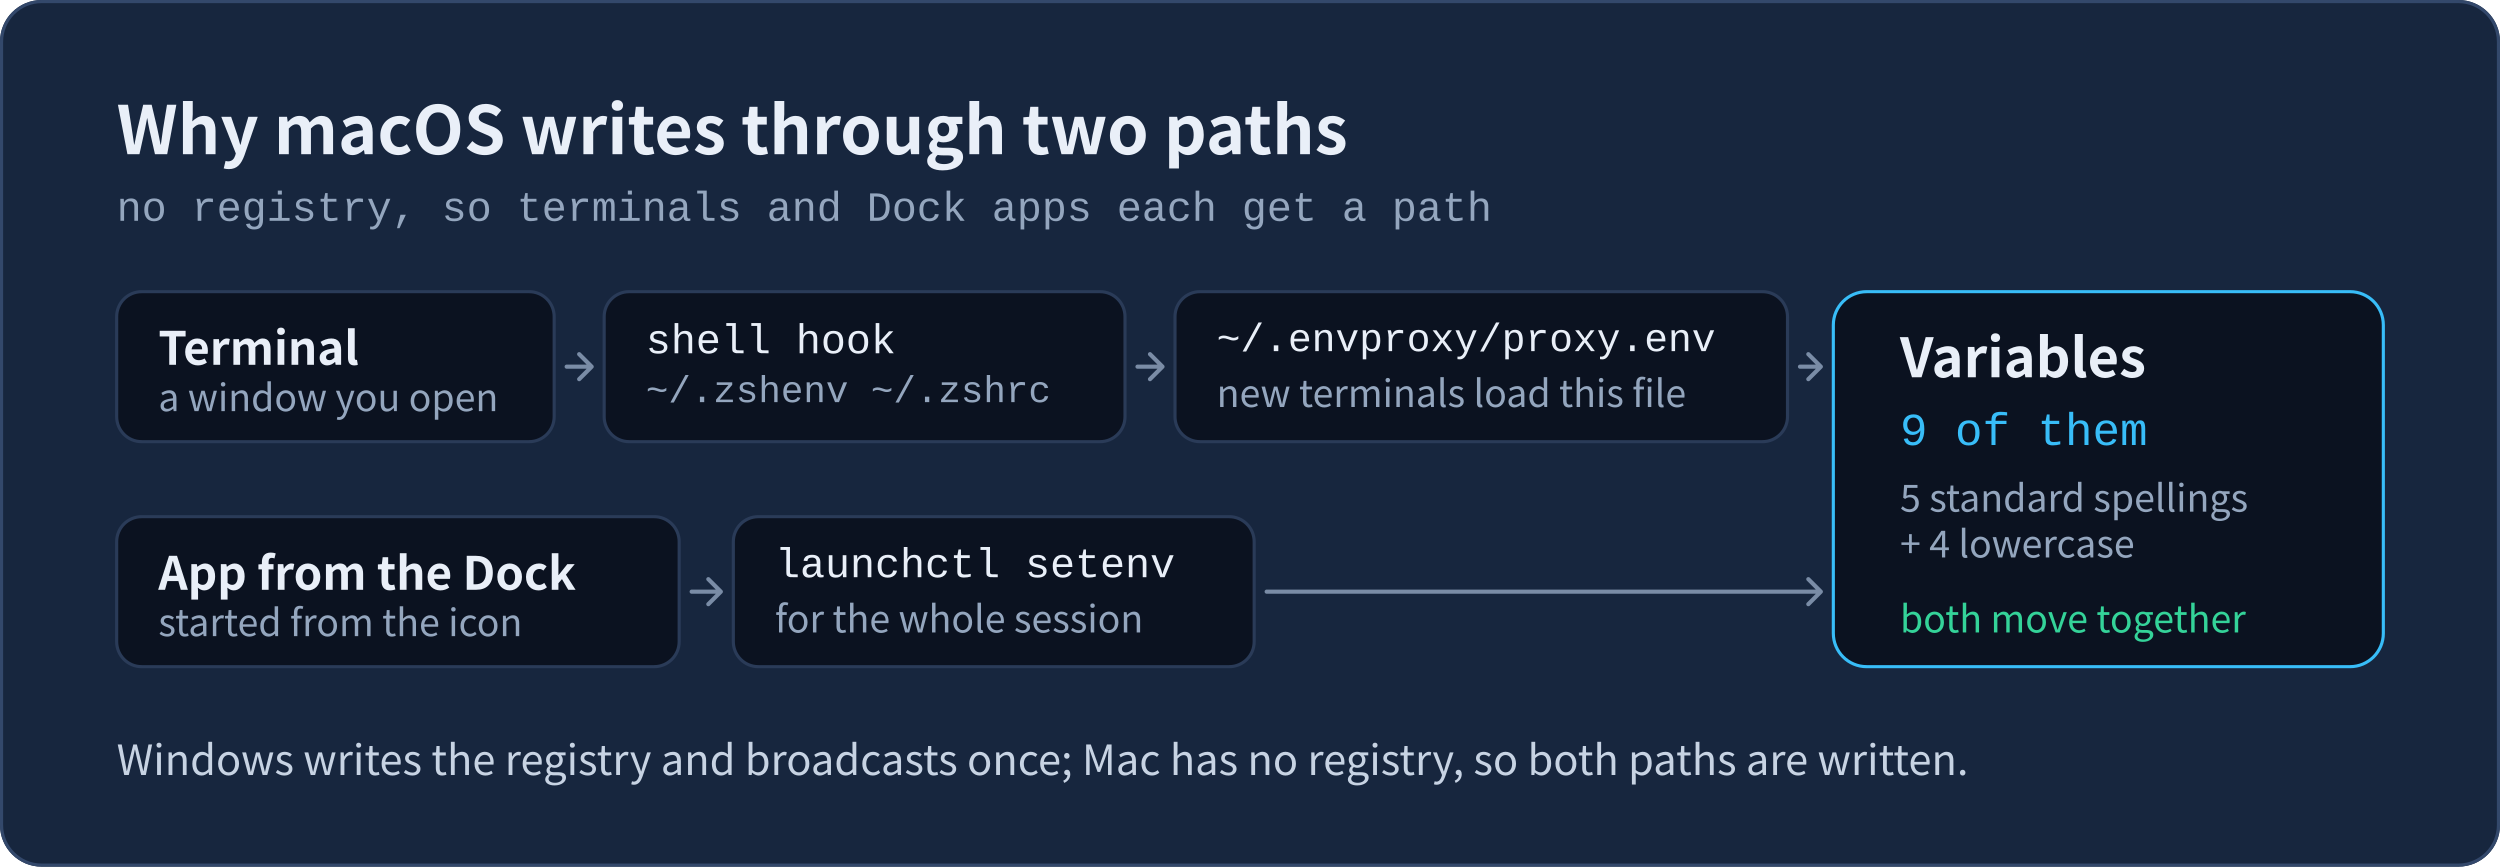
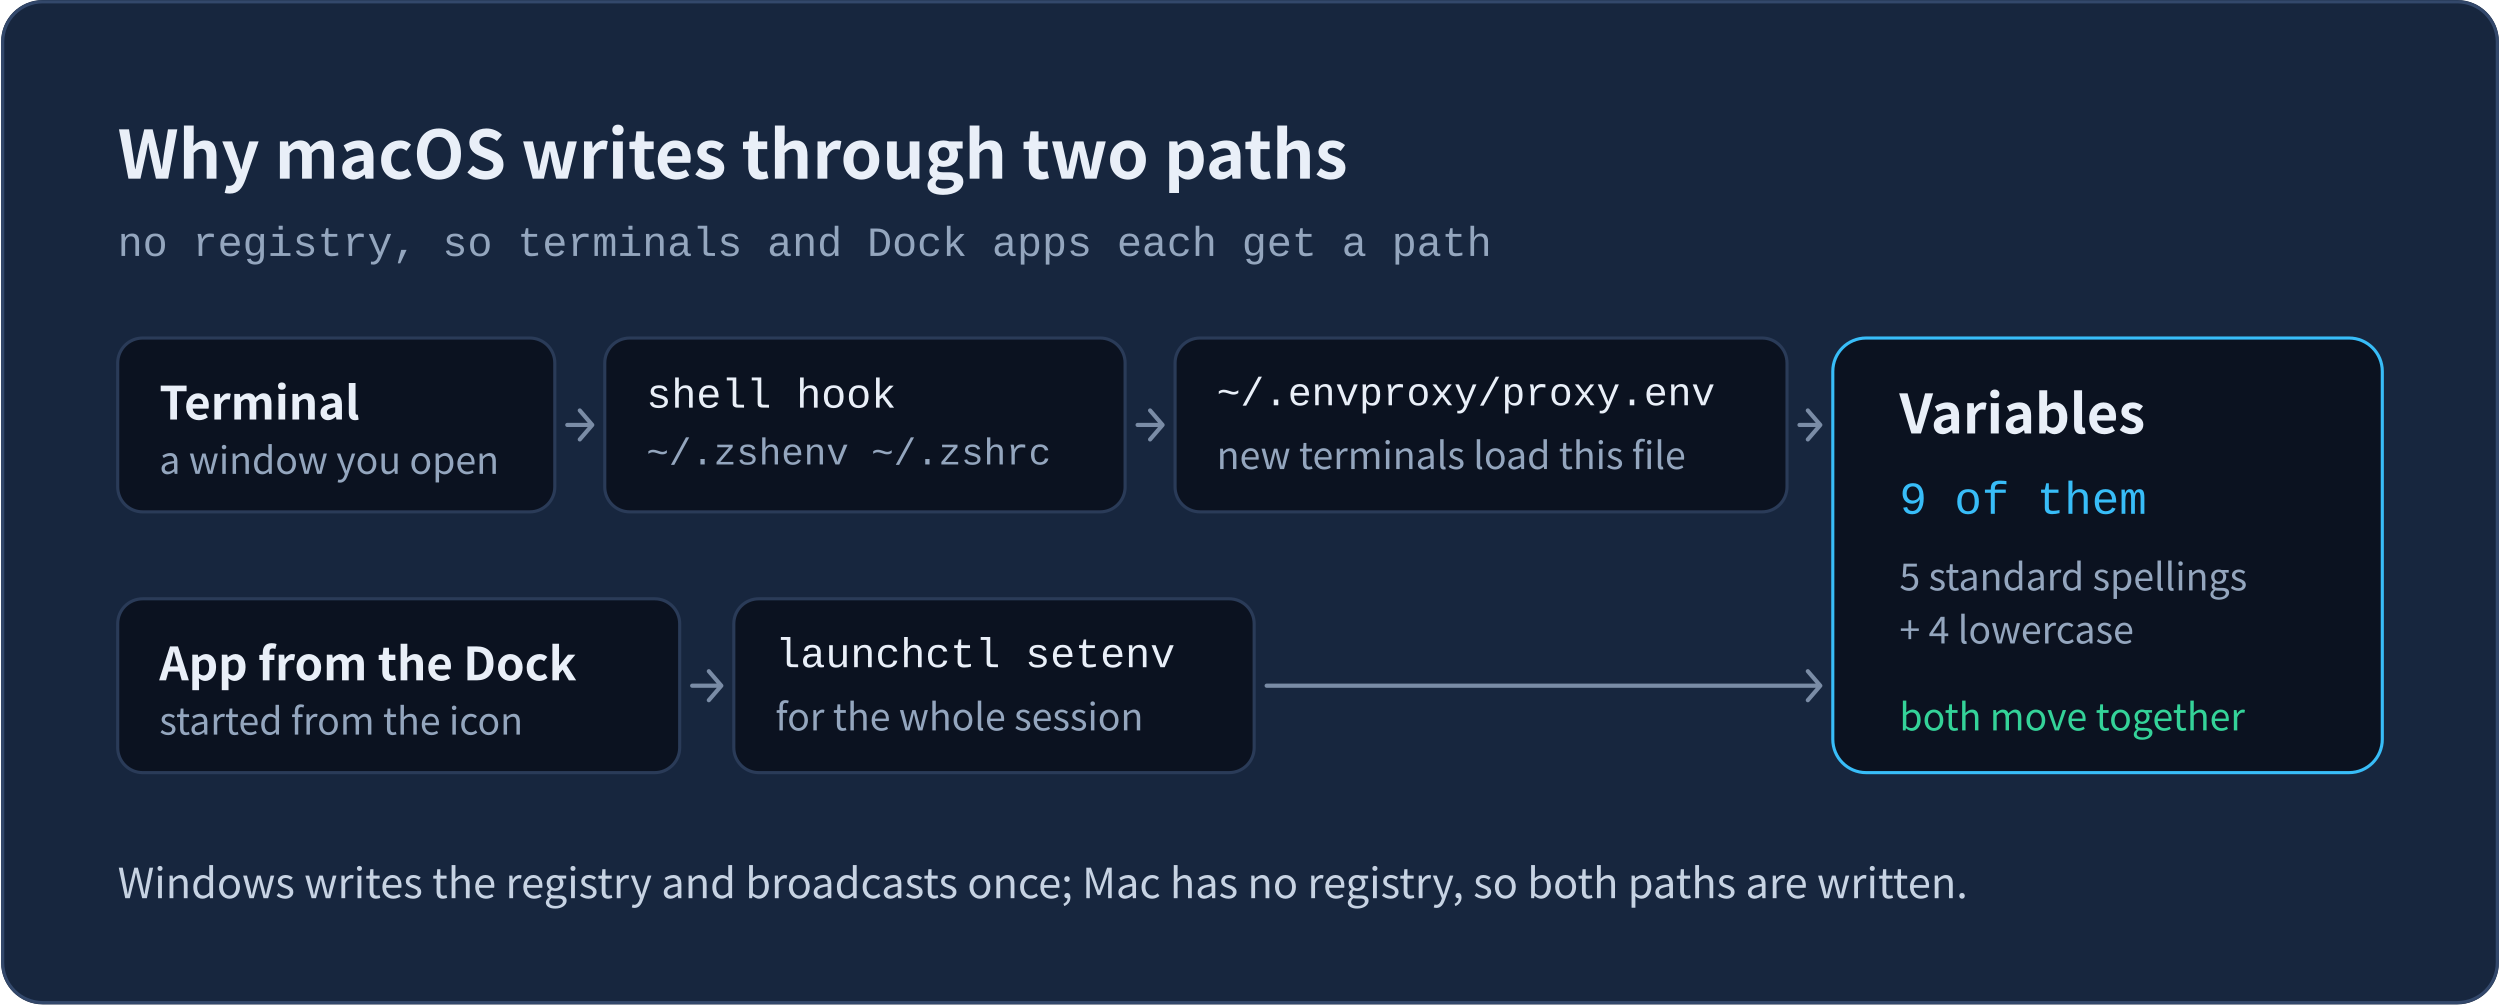
- <svg xmlns="http://www.w3.org/2000/svg" width="1200" height="416" viewBox="0 0 1200 416" role="img" aria-labelledby="macTitle macDesc" font-family="-apple-system, BlinkMacSystemFont, 'Segoe UI', 'PingFang SC', 'Noto Sans CJK SC', sans-serif">
-   <rect width="1200" height="416" rx="20" fill="#17263E" />
-   <rect x="0.75" y="0.75" width="1198.5" height="414.5" rx="19.25" fill="none" stroke="#33486B" stroke-width="1.5" />
+ <svg xmlns="http://www.w3.org/2000/svg" width="1200" height="482.56" viewBox="0 0 1200 483" role="img" aria-labelledby="macTitle macDesc" font-family="-apple-system, BlinkMacSystemFont, 'Segoe UI', 'PingFang SC', 'Noto Sans CJK SC', sans-serif">
+   <rect width="1200" height="482.56" rx="20" fill="#17263E" />
+   <rect x="0.75" y="0.87" width="1198.5" height="480.82" rx="19.25" fill="none" stroke="#33486B" stroke-width="1.5" />
  <g id="heading">
-     <text x="56" y="74" font-size="32" font-weight="700" fill="#E9EFF8">Why macOS writes through two paths</text>
-     <text x="56" y="106" font-family="ui-monospace, SFMono-Regular, Menlo, Consolas, 'Liberation Mono', monospace" font-size="20" fill="#94A6BE">no registry, so terminals and Dock apps each get a path</text>
+     <text x="56" y="85.84" font-size="32" font-weight="700" fill="#E9EFF8">Why macOS writes through two paths</text>
+     <text x="56" y="122.96" font-family="ui-monospace, SFMono-Regular, Menlo, Consolas, 'Liberation Mono', monospace" font-size="20" fill="#94A6BE">no registry, so terminals and Dock apps each get a path</text>
  </g>
-   <g id="terminal-path">
-     <rect x="56" y="140" width="210" height="72" rx="12" fill="#0B1220" stroke="#2A3B58" stroke-width="1.5" />
-     <text x="76" y="165.5" dominant-baseline="central" font-size="22" font-weight="700" fill="#E9EFF8">Terminal</text>
-     <text x="76" y="189.5" dominant-baseline="central" font-size="18" fill="#94A6BE">a window you open</text>
-     <rect x="290" y="140" width="250" height="72" rx="12" fill="#0B1220" stroke="#2A3B58" stroke-width="1.5" />
-     <text x="310" y="164.25" dominant-baseline="central" font-family="ui-monospace, SFMono-Regular, Menlo, Consolas, 'Liberation Mono', monospace" font-size="20" fill="#E9EFF8">shell hook</text>
-     <text x="310" y="188.25" dominant-baseline="central" font-family="ui-monospace, SFMono-Regular, Menlo, Consolas, 'Liberation Mono', monospace" font-size="18" fill="#94A6BE">~/.zshenv  ~/.zshrc</text>
-     <rect x="564" y="140" width="294" height="72" rx="12" fill="#0B1220" stroke="#2A3B58" stroke-width="1.5" />
-     <text x="584" y="163.5" dominant-baseline="central" font-family="ui-monospace, SFMono-Regular, Menlo, Consolas, 'Liberation Mono', monospace" font-size="19" fill="#E9EFF8">~/.envproxy/proxy.env</text>
-     <text x="584" y="187.5" dominant-baseline="central" font-size="18" fill="#94A6BE">new terminals load this file</text>
+   <g id="terminalpath">
+     <rect x="56" y="162.4" width="210" height="83.52" rx="12" fill="#0B1220" stroke="#2A3B58" stroke-width="1.5" />
+     <text x="76" y="191.98" dominant-baseline="central" font-size="22" font-weight="700" fill="#E9EFF8">Terminal</text>
+     <text x="76" y="219.82" dominant-baseline="central" font-size="18" fill="#94A6BE">a window you open</text>
+     <rect x="290" y="162.4" width="250" height="83.52" rx="12" fill="#0B1220" stroke="#2A3B58" stroke-width="1.5" />
+     <text x="310" y="190.53" dominant-baseline="central" font-family="ui-monospace, SFMono-Regular, Menlo, Consolas, 'Liberation Mono', monospace" font-size="20" fill="#E9EFF8">shell hook</text>
+     <text x="310" y="218.37" dominant-baseline="central" font-family="ui-monospace, SFMono-Regular, Menlo, Consolas, 'Liberation Mono', monospace" font-size="18" fill="#94A6BE">~/.zshenv  ~/.zshrc</text>
+     <rect x="564" y="162.4" width="294" height="83.52" rx="12" fill="#0B1220" stroke="#2A3B58" stroke-width="1.5" />
+     <text x="584" y="189.66" dominant-baseline="central" font-family="ui-monospace, SFMono-Regular, Menlo, Consolas, 'Liberation Mono', monospace" font-size="19" fill="#E9EFF8">~/.envproxy/proxy.env</text>
+     <text x="584" y="217.5" dominant-baseline="central" font-size="18" fill="#94A6BE">new terminals load this file</text>
  </g>
-   <g id="dock-path">
-     <rect x="56" y="248" width="270" height="72" rx="12" fill="#0B1220" stroke="#2A3B58" stroke-width="1.5" />
-     <text x="76" y="273.5" dominant-baseline="central" font-size="22" font-weight="700" fill="#E9EFF8">App from the Dock</text>
-     <text x="76" y="297.5" dominant-baseline="central" font-size="18" fill="#94A6BE">started from the icon</text>
-     <rect x="352" y="248" width="250" height="72" rx="12" fill="#0B1220" stroke="#2A3B58" stroke-width="1.5" />
-     <text x="372" y="271.75" dominant-baseline="central" font-family="ui-monospace, SFMono-Regular, Menlo, Consolas, 'Liberation Mono', monospace" font-size="20" fill="#E9EFF8">launchctl setenv</text>
-     <text x="372" y="295.75" dominant-baseline="central" font-size="18" fill="#94A6BE">for the whole session</text>
+   <g id="dockpath">
+     <rect x="56" y="287.68" width="270" height="83.52" rx="12" fill="#0B1220" stroke="#2A3B58" stroke-width="1.5" />
+     <text x="76" y="317.26" dominant-baseline="central" font-size="22" font-weight="700" fill="#E9EFF8">App from the Dock</text>
+     <text x="76" y="345.1" dominant-baseline="central" font-size="18" fill="#94A6BE">started from the icon</text>
+     <rect x="352" y="287.68" width="250" height="83.52" rx="12" fill="#0B1220" stroke="#2A3B58" stroke-width="1.5" />
+     <text x="372" y="315.23" dominant-baseline="central" font-family="ui-monospace, SFMono-Regular, Menlo, Consolas, 'Liberation Mono', monospace" font-size="20" fill="#E9EFF8">launchctl setenv</text>
+     <text x="372" y="343.07" dominant-baseline="central" font-size="18" fill="#94A6BE">for the whole session</text>
  </g>
  <g id="arrows" fill="none" stroke="#7A8CA6" stroke-width="2" stroke-linecap="round" stroke-linejoin="round">
-     <path d="M272 176H284M278 170L284 176L278 182" />
-     <path d="M546 176H558M552 170L558 176L552 182" />
-     <path d="M864 176H874M868 170L874 176L868 182" />
-     <path d="M332 284H346M340 278L346 284L340 290" />
-     <path d="M608 284H874M868 278L874 284L868 290" />
+     <path d="M272 204.16H284M278 197.2L284 204.16L278 211.12" />
+     <path d="M546 204.16H558M552 197.2L558 204.16L552 211.12" />
+     <path d="M864 204.16H874M868 197.2L874 204.16L868 211.12" />
+     <path d="M332 329.44H346M340 322.48L346 329.44L340 336.4" />
+     <path d="M608 329.44H874M868 322.48L874 329.44L868 336.4" />
  </g>
  <g id="variables">
-     <rect x="880" y="140" width="264" height="180" rx="16" fill="#0B1220" stroke="#38BDF8" stroke-width="1.5" />
-     <text x="912" y="169.75" dominant-baseline="central" font-size="26" font-weight="700" fill="#E9EFF8">Variables</text>
-     <text x="912" y="207.75" dominant-baseline="central" font-family="ui-monospace, SFMono-Regular, Menlo, Consolas, 'Liberation Mono', monospace" font-size="22" fill="#38BDF8">9 of them</text>
-     <text x="912" y="237.75" dominant-baseline="central" font-size="18" fill="#94A6BE">5 standard spellings</text>
-     <text x="912" y="259.75" dominant-baseline="central" font-size="18" fill="#94A6BE">+ 4 lowercase</text>
-     <text x="912" y="295.75" dominant-baseline="central" font-size="18" fill="#34D399">both move together</text>
+     <rect x="880" y="162.4" width="264" height="208.8" rx="16" fill="#0B1220" stroke="#38BDF8" stroke-width="1.5" />
+     <text x="912" y="196.91" dominant-baseline="central" font-size="26" font-weight="700" fill="#E9EFF8">Variables</text>
+     <text x="912" y="240.99" dominant-baseline="central" font-family="ui-monospace, SFMono-Regular, Menlo, Consolas, 'Liberation Mono', monospace" font-size="22" fill="#38BDF8">9 of them</text>
+     <text x="912" y="275.79" dominant-baseline="central" font-size="18" fill="#94A6BE">5 standard spellings</text>
+     <text x="912" y="301.31" dominant-baseline="central" font-size="18" fill="#94A6BE">+ 4 lowercase</text>
+     <text x="912" y="343.07" dominant-baseline="central" font-size="18" fill="#34D399">both move together</text>
  </g>
-   <text x="56" y="372" font-size="20" fill="#C7D3E3">Windows writes the registry and broadcasts once; Mac has no registry, so both paths are written.</text>
+   <text x="56" y="431.52" font-size="20" fill="#C7D3E3">Windows writes the registry and broadcasts once; Mac has no registry, so both paths are written.</text>
</svg>
